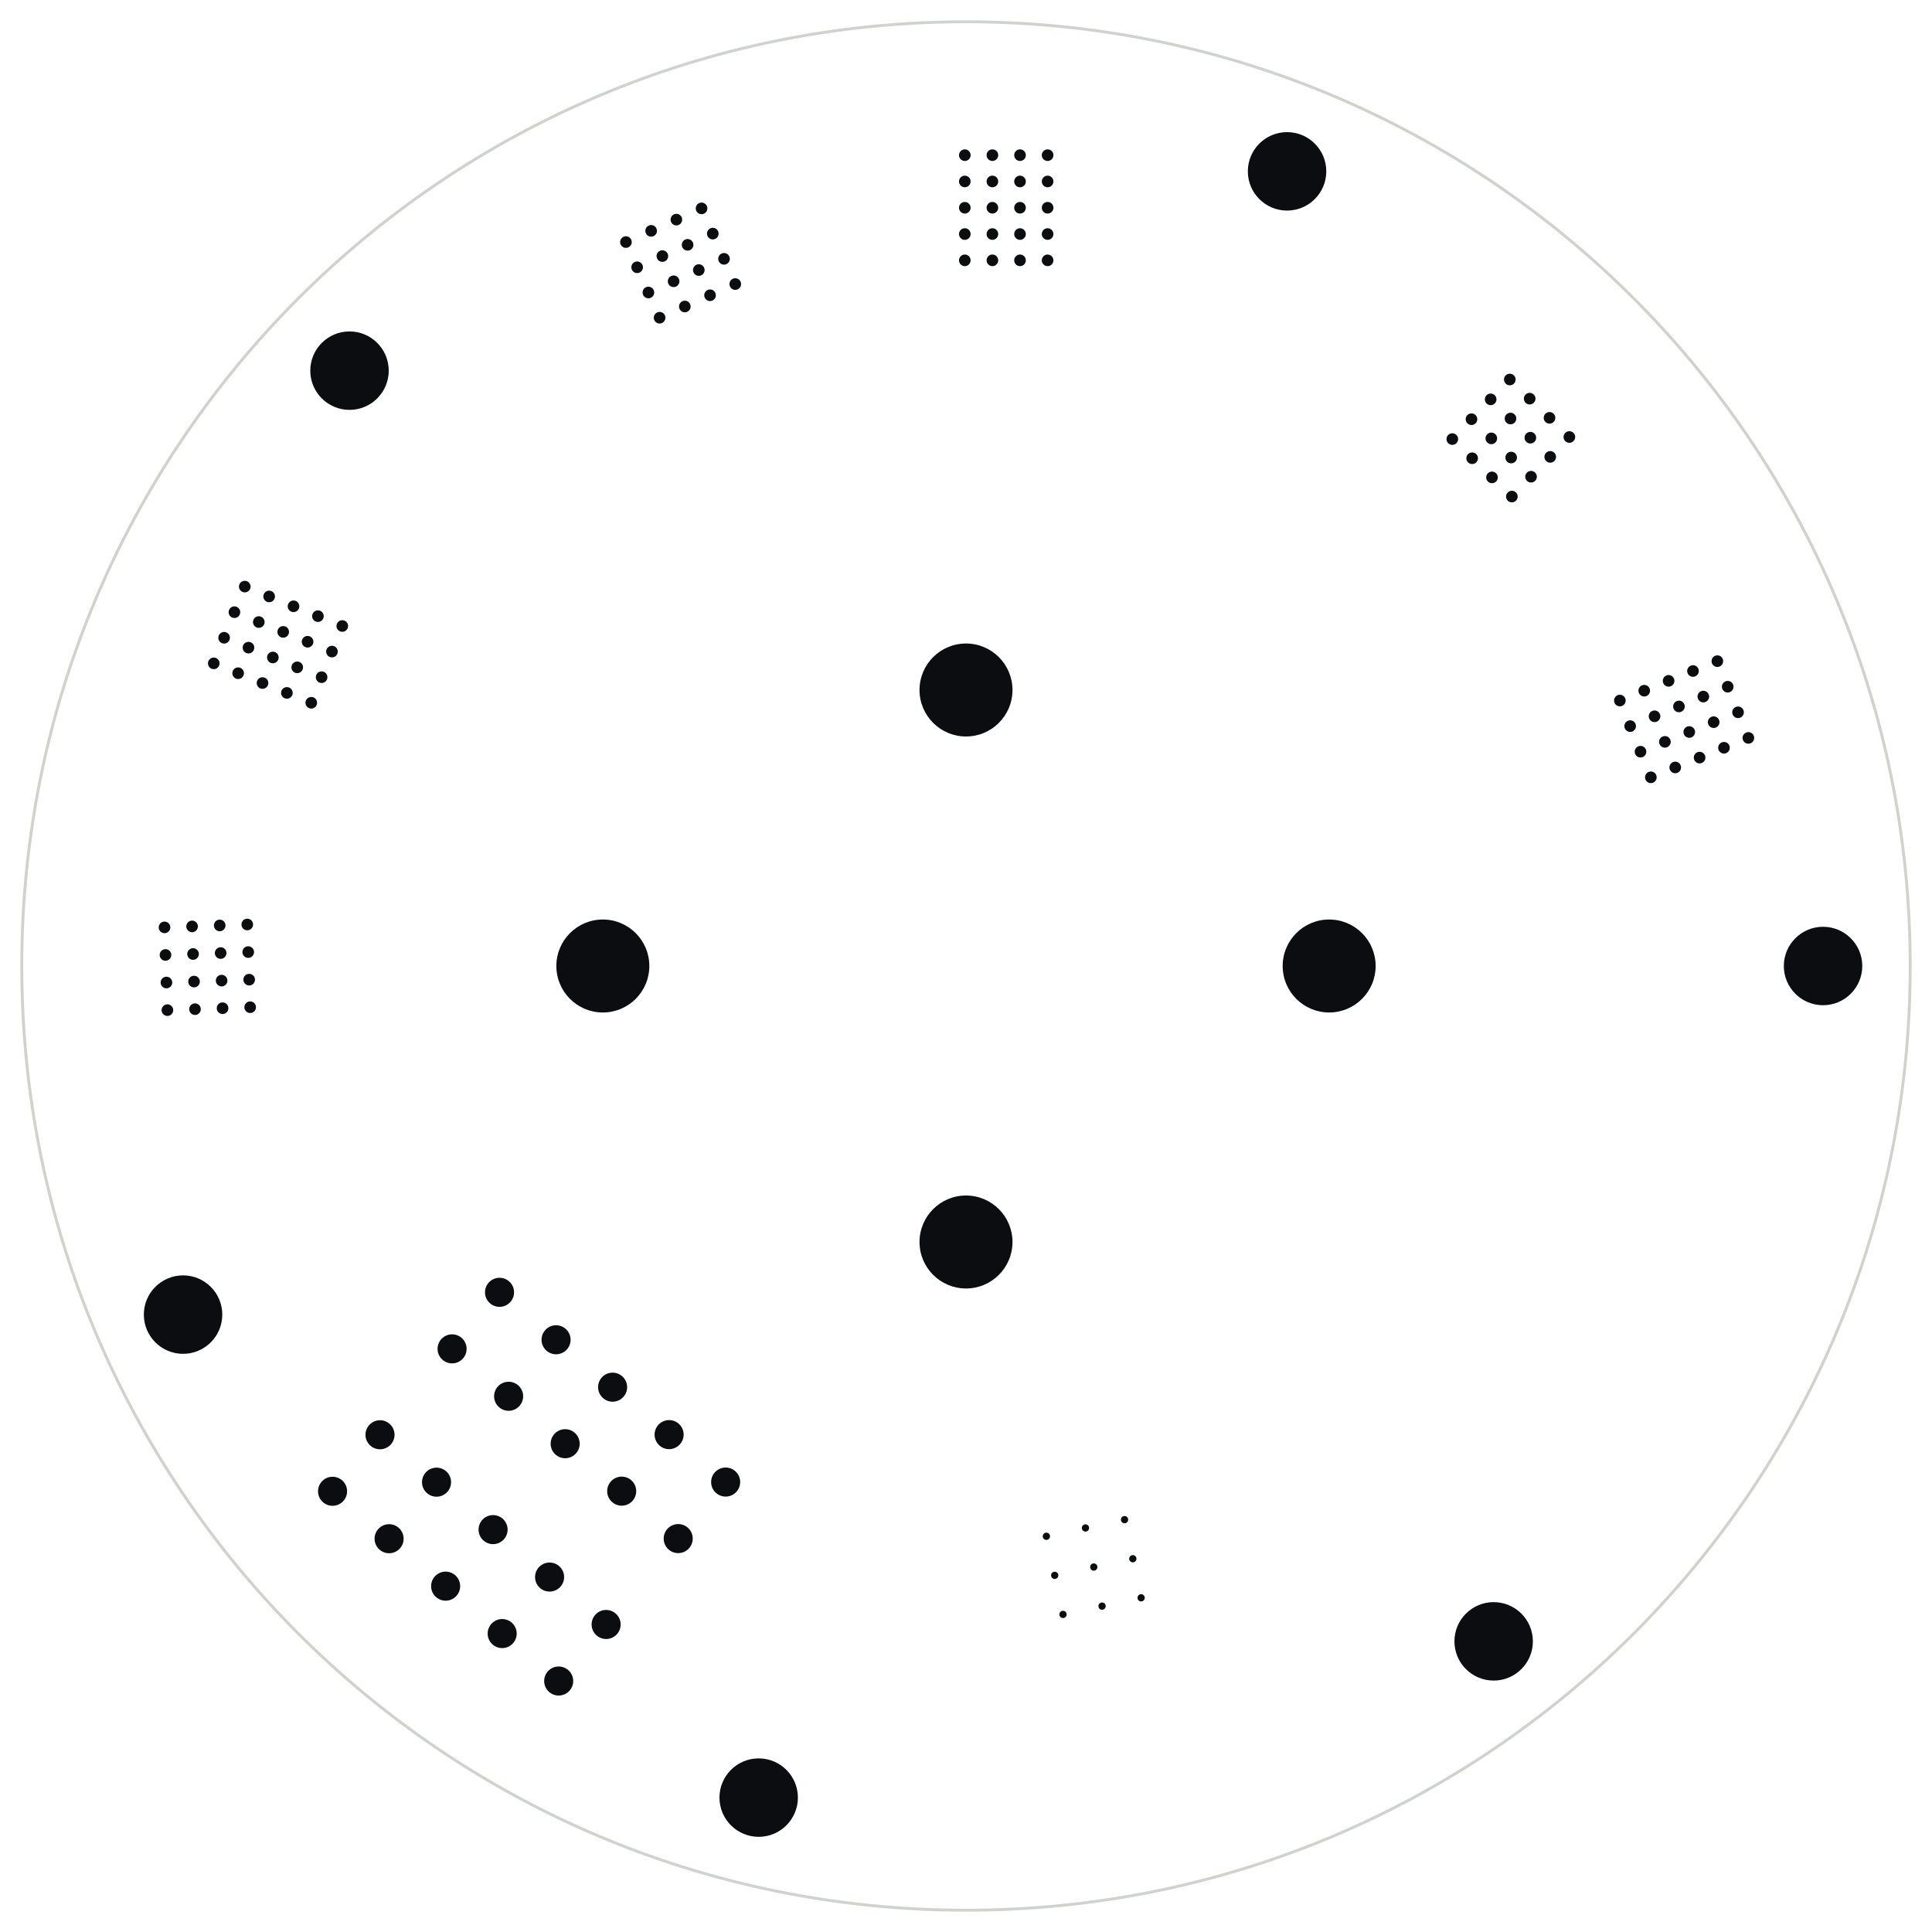
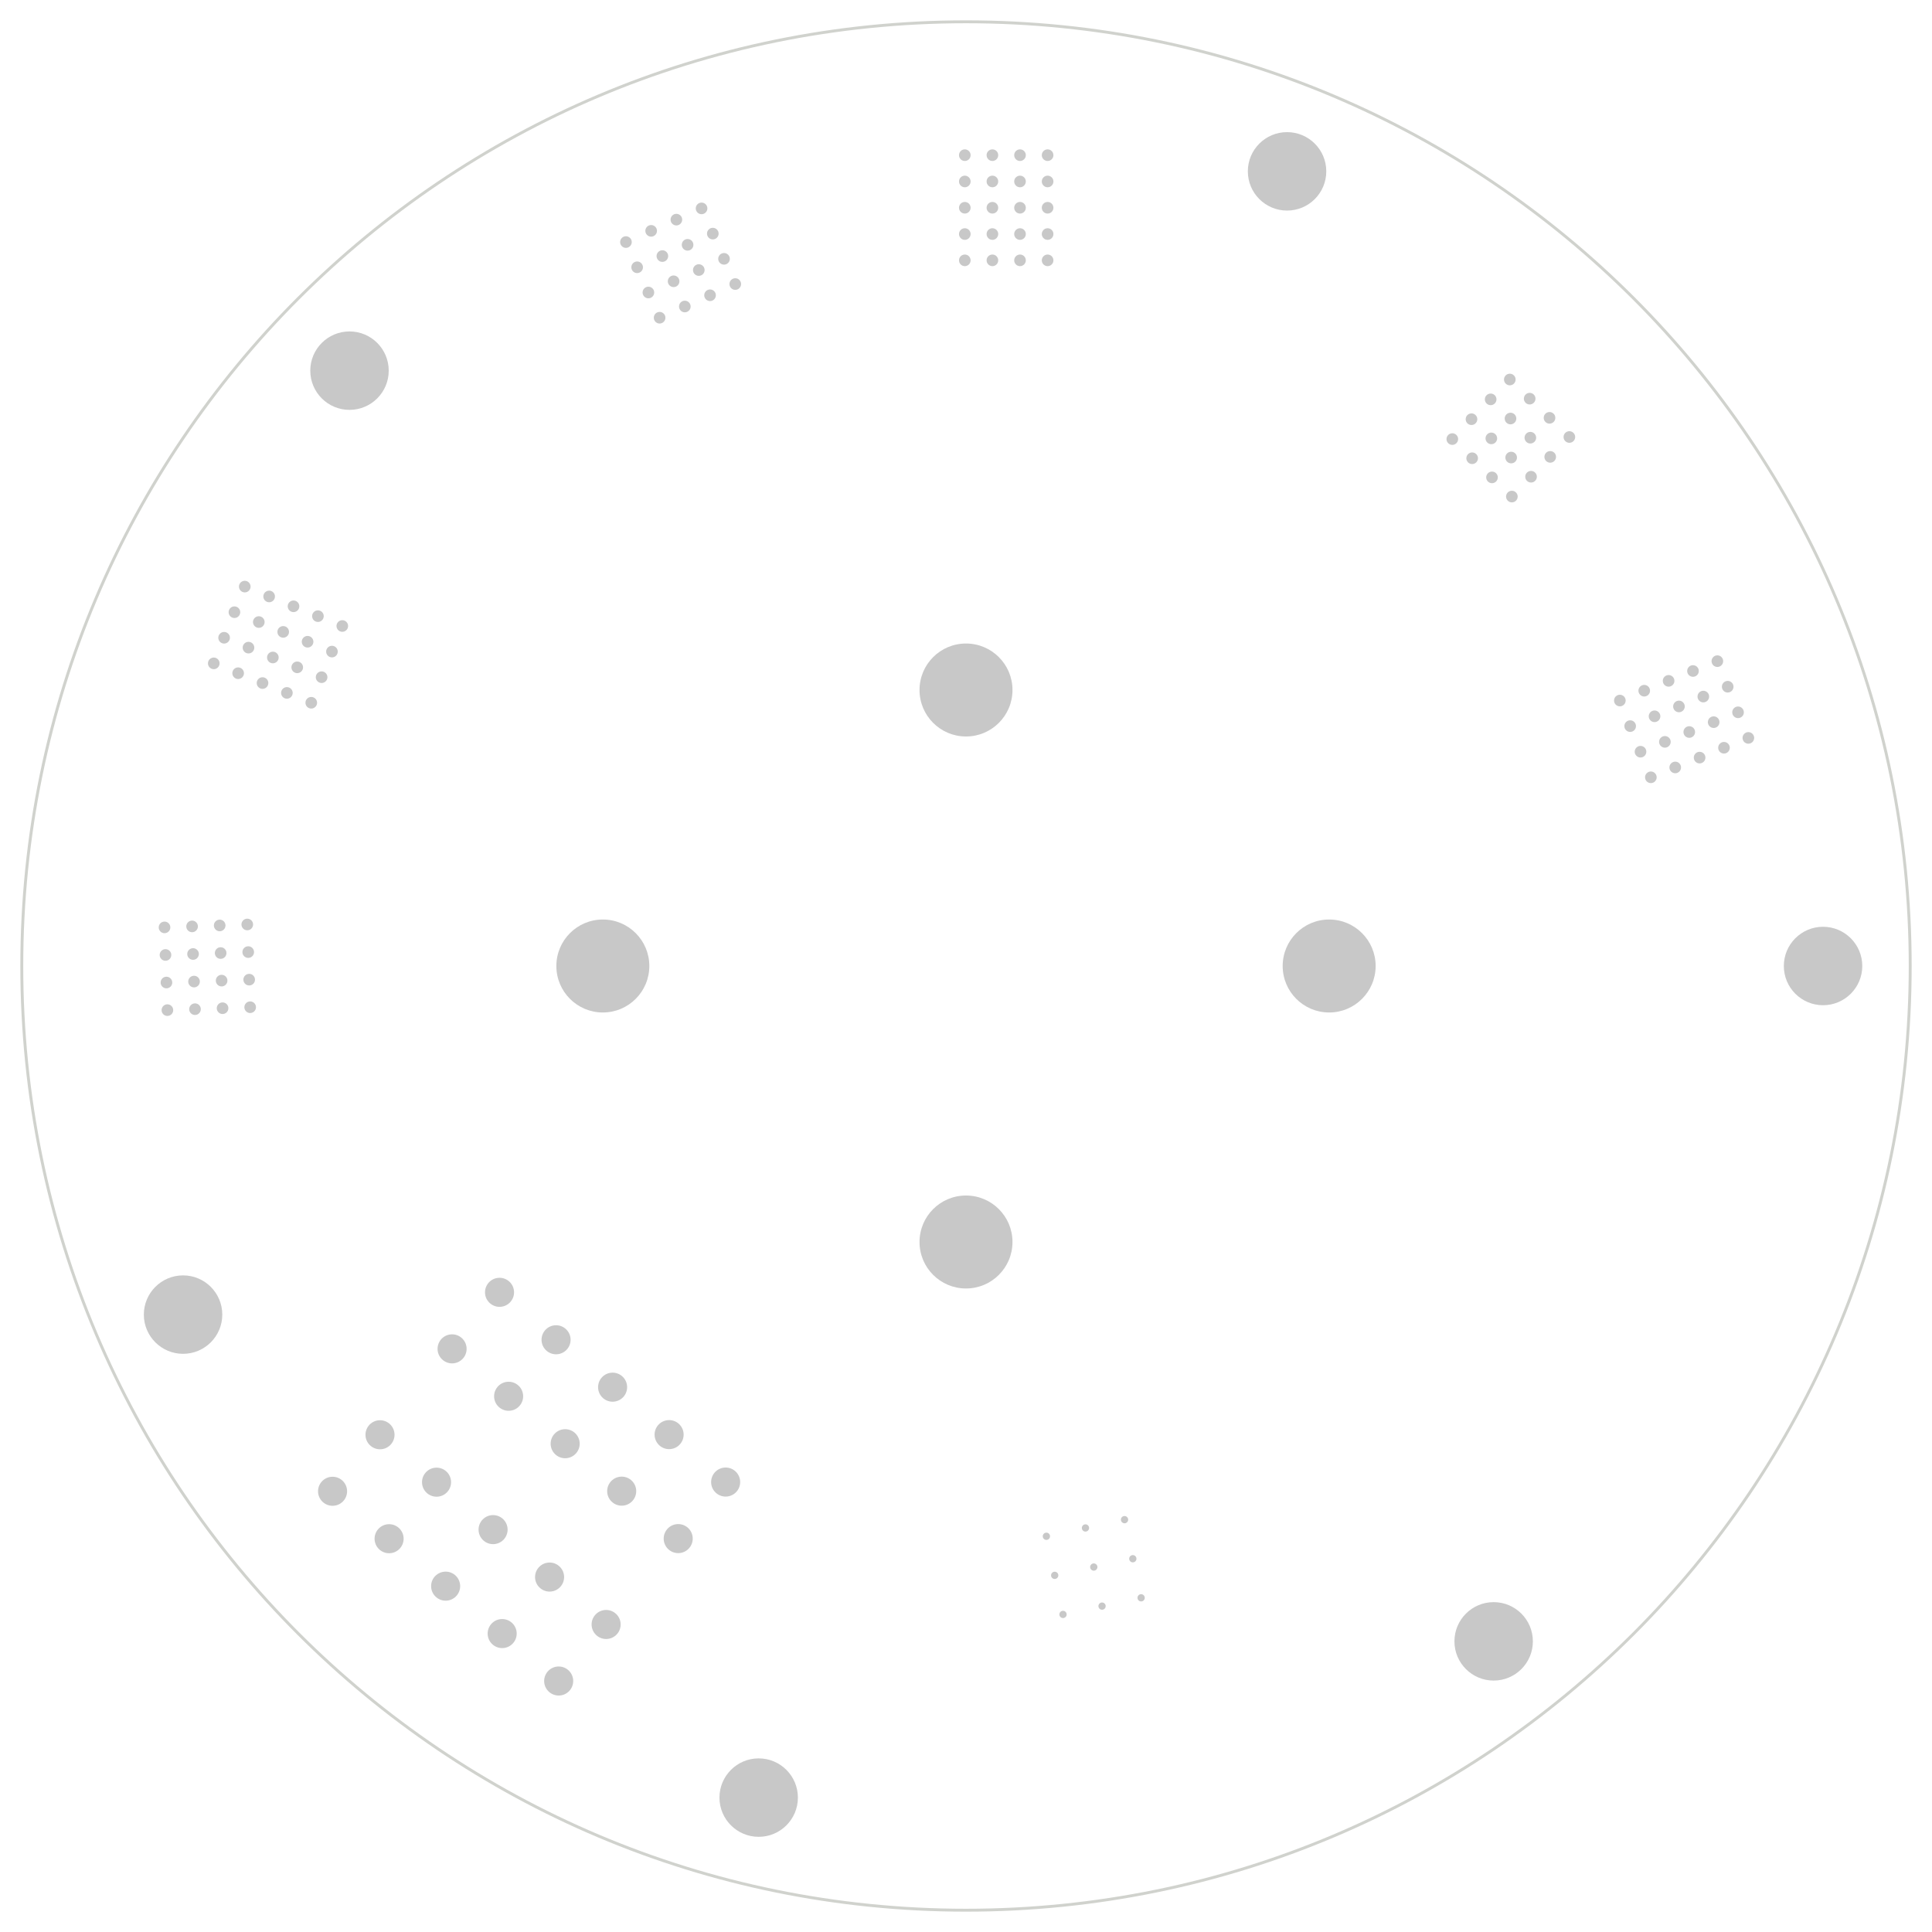
<svg xmlns="http://www.w3.org/2000/svg" version="1.1" width="66.5mm" height="66.5mm" viewBox="15.769 5.286 66.5 66.5">
-   <g style="fill:#0b0d11; fill-opacity:1;stroke:#0b0d11; stroke-opacity:1; stroke-linecap:round; stroke-linejoin:round;" transform="translate(0 0) scale(1 1)">
+   <g style="fill:#c8c8c8; fill-opacity:1;stroke:#c8c8c8; stroke-opacity:1; stroke-linecap:round; stroke-linejoin:round;" transform="translate(0 0) scale(1 1)">
</g>
  <g style="fill:none; stroke:#D0D2CD; stroke-width:0.1; stroke-opacity:1; stroke-linecap:round; stroke-linejoin:round;">
    <circle cx="49.019" cy="38.536" r="32.5" />
  </g>
-   <g style="fill:#0b0d11; fill-opacity:1; stroke:none;">
+   <g style="fill:#c8c8c8; fill-opacity:1; stroke:none;">
    <circle cx="60.07" cy="11.184" r="1.35" />
  </g>
-   <g style="fill:#0b0d11; fill-opacity:1; stroke:none;">
+   <g style="fill:#c8c8c8; fill-opacity:1; stroke:none;">
    <circle cx="36.632" cy="61.201" r="0.5" />
  </g>
-   <g style="fill:#0b0d11; fill-opacity:1; stroke:none;">
+   <g style="fill:#c8c8c8; fill-opacity:1; stroke:none;">
    <circle cx="34.999" cy="63.147" r="0.5" />
  </g>
-   <g style="fill:#0b0d11; fill-opacity:1; stroke:none;">
+   <g style="fill:#c8c8c8; fill-opacity:1; stroke:none;">
    <circle cx="34.686" cy="59.569" r="0.5" />
  </g>
-   <g style="fill:#0b0d11; fill-opacity:1; stroke:none;">
+   <g style="fill:#c8c8c8; fill-opacity:1; stroke:none;">
    <circle cx="33.054" cy="61.514" r="0.5" />
  </g>
-   <g style="fill:#0b0d11; fill-opacity:1; stroke:none;">
+   <g style="fill:#c8c8c8; fill-opacity:1; stroke:none;">
    <circle cx="32.741" cy="57.936" r="0.5" />
  </g>
-   <g style="fill:#0b0d11; fill-opacity:1; stroke:none;">
+   <g style="fill:#c8c8c8; fill-opacity:1; stroke:none;">
    <circle cx="31.108" cy="59.882" r="0.5" />
  </g>
-   <g style="fill:#0b0d11; fill-opacity:1; stroke:none;">
+   <g style="fill:#c8c8c8; fill-opacity:1; stroke:none;">
    <circle cx="30.795" cy="56.303" r="0.5" />
  </g>
-   <g style="fill:#0b0d11; fill-opacity:1; stroke:none;">
+   <g style="fill:#c8c8c8; fill-opacity:1; stroke:none;">
    <circle cx="29.162" cy="58.249" r="0.5" />
  </g>
-   <g style="fill:#0b0d11; fill-opacity:1; stroke:none;">
+   <g style="fill:#c8c8c8; fill-opacity:1; stroke:none;">
    <circle cx="28.849" cy="54.671" r="0.5" />
  </g>
-   <g style="fill:#0b0d11; fill-opacity:1; stroke:none;">
+   <g style="fill:#c8c8c8; fill-opacity:1; stroke:none;">
    <circle cx="27.216" cy="56.616" r="0.5" />
  </g>
-   <g style="fill:#0b0d11; fill-opacity:1; stroke:none;">
+   <g style="fill:#c8c8c8; fill-opacity:1; stroke:none;">
    <circle cx="65.758" cy="20.399" r="0.2" />
  </g>
-   <g style="fill:#0b0d11; fill-opacity:1; stroke:none;">
+   <g style="fill:#c8c8c8; fill-opacity:1; stroke:none;">
    <circle cx="67.737" cy="18.349" r="0.2" />
  </g>
-   <g style="fill:#0b0d11; fill-opacity:1; stroke:none;">
+   <g style="fill:#c8c8c8; fill-opacity:1; stroke:none;">
    <circle cx="67.078" cy="19.032" r="0.2" />
  </g>
-   <g style="fill:#0b0d11; fill-opacity:1; stroke:none;">
+   <g style="fill:#c8c8c8; fill-opacity:1; stroke:none;">
    <circle cx="66.418" cy="19.715" r="0.2" />
  </g>
-   <g style="fill:#0b0d11; fill-opacity:1; stroke:none;">
+   <g style="fill:#c8c8c8; fill-opacity:1; stroke:none;">
    <circle cx="68.421" cy="19.008" r="0.2" />
  </g>
-   <g style="fill:#0b0d11; fill-opacity:1; stroke:none;">
+   <g style="fill:#c8c8c8; fill-opacity:1; stroke:none;">
    <circle cx="67.101" cy="20.375" r="0.2" />
  </g>
-   <g style="fill:#0b0d11; fill-opacity:1; stroke:none;">
+   <g style="fill:#c8c8c8; fill-opacity:1; stroke:none;">
    <circle cx="66.441" cy="21.059" r="0.2" />
  </g>
-   <g style="fill:#0b0d11; fill-opacity:1; stroke:none;">
+   <g style="fill:#c8c8c8; fill-opacity:1; stroke:none;">
    <circle cx="67.761" cy="19.692" r="0.2" />
  </g>
-   <g style="fill:#0b0d11; fill-opacity:1; stroke:none;">
+   <g style="fill:#c8c8c8; fill-opacity:1; stroke:none;">
    <circle cx="68.444" cy="20.352" r="0.2" />
  </g>
-   <g style="fill:#0b0d11; fill-opacity:1; stroke:none;">
+   <g style="fill:#c8c8c8; fill-opacity:1; stroke:none;">
    <circle cx="69.104" cy="19.668" r="0.2" />
  </g>
-   <g style="fill:#0b0d11; fill-opacity:1; stroke:none;">
+   <g style="fill:#c8c8c8; fill-opacity:1; stroke:none;">
    <circle cx="67.124" cy="21.718" r="0.2" />
  </g>
-   <g style="fill:#0b0d11; fill-opacity:1; stroke:none;">
+   <g style="fill:#c8c8c8; fill-opacity:1; stroke:none;">
    <circle cx="67.784" cy="21.035" r="0.2" />
  </g>
-   <g style="fill:#0b0d11; fill-opacity:1; stroke:none;">
+   <g style="fill:#c8c8c8; fill-opacity:1; stroke:none;">
    <circle cx="69.787" cy="20.328" r="0.2" />
  </g>
-   <g style="fill:#0b0d11; fill-opacity:1; stroke:none;">
+   <g style="fill:#c8c8c8; fill-opacity:1; stroke:none;">
    <circle cx="69.128" cy="21.012" r="0.2" />
  </g>
-   <g style="fill:#0b0d11; fill-opacity:1; stroke:none;">
+   <g style="fill:#c8c8c8; fill-opacity:1; stroke:none;">
    <circle cx="68.468" cy="21.695" r="0.2" />
  </g>
-   <g style="fill:#0b0d11; fill-opacity:1; stroke:none;">
+   <g style="fill:#c8c8c8; fill-opacity:1; stroke:none;">
    <circle cx="67.808" cy="22.378" r="0.2" />
  </g>
-   <g style="fill:#0b0d11; fill-opacity:1; stroke:none;">
+   <g style="fill:#c8c8c8; fill-opacity:1; stroke:none;">
    <circle cx="41.883" cy="67.16" r="1.35" />
  </g>
-   <g style="fill:#0b0d11; fill-opacity:1; stroke:none;">
+   <g style="fill:#c8c8c8; fill-opacity:1; stroke:none;">
    <circle cx="27.799" cy="18.044" r="1.35" />
  </g>
-   <g style="fill:#0b0d11; fill-opacity:1; stroke:none;">
+   <g style="fill:#c8c8c8; fill-opacity:1; stroke:none;">
    <circle cx="67.181" cy="61.782" r="1.35" />
  </g>
-   <g style="fill:#0b0d11; fill-opacity:1; stroke:none;">
+   <g style="fill:#c8c8c8; fill-opacity:1; stroke:none;">
    <circle cx="49.019" cy="48.036" r="1.6" />
  </g>
-   <g style="fill:#0b0d11; fill-opacity:1; stroke:none;">
+   <g style="fill:#c8c8c8; fill-opacity:1; stroke:none;">
    <circle cx="74.042" cy="28.382" r="0.2" />
  </g>
-   <g style="fill:#0b0d11; fill-opacity:1; stroke:none;">
+   <g style="fill:#c8c8c8; fill-opacity:1; stroke:none;">
    <circle cx="74.881" cy="28.043" r="0.2" />
  </g>
-   <g style="fill:#0b0d11; fill-opacity:1; stroke:none;">
+   <g style="fill:#c8c8c8; fill-opacity:1; stroke:none;">
    <circle cx="72.364" cy="29.06" r="0.2" />
  </g>
-   <g style="fill:#0b0d11; fill-opacity:1; stroke:none;">
+   <g style="fill:#c8c8c8; fill-opacity:1; stroke:none;">
    <circle cx="71.525" cy="29.399" r="0.2" />
  </g>
-   <g style="fill:#0b0d11; fill-opacity:1; stroke:none;">
+   <g style="fill:#c8c8c8; fill-opacity:1; stroke:none;">
    <circle cx="73.203" cy="28.721" r="0.2" />
  </g>
-   <g style="fill:#0b0d11; fill-opacity:1; stroke:none;">
+   <g style="fill:#c8c8c8; fill-opacity:1; stroke:none;">
    <circle cx="75.237" cy="28.923" r="0.2" />
  </g>
-   <g style="fill:#0b0d11; fill-opacity:1; stroke:none;">
+   <g style="fill:#c8c8c8; fill-opacity:1; stroke:none;">
    <circle cx="74.398" cy="29.262" r="0.2" />
  </g>
-   <g style="fill:#0b0d11; fill-opacity:1; stroke:none;">
+   <g style="fill:#c8c8c8; fill-opacity:1; stroke:none;">
    <circle cx="73.559" cy="29.602" r="0.2" />
  </g>
-   <g style="fill:#0b0d11; fill-opacity:1; stroke:none;">
+   <g style="fill:#c8c8c8; fill-opacity:1; stroke:none;">
    <circle cx="71.88" cy="30.279" r="0.2" />
  </g>
-   <g style="fill:#0b0d11; fill-opacity:1; stroke:none;">
+   <g style="fill:#c8c8c8; fill-opacity:1; stroke:none;">
    <circle cx="72.719" cy="29.941" r="0.2" />
  </g>
-   <g style="fill:#0b0d11; fill-opacity:1; stroke:none;">
+   <g style="fill:#c8c8c8; fill-opacity:1; stroke:none;">
    <circle cx="75.593" cy="29.804" r="0.2" />
  </g>
-   <g style="fill:#0b0d11; fill-opacity:1; stroke:none;">
+   <g style="fill:#c8c8c8; fill-opacity:1; stroke:none;">
    <circle cx="74.754" cy="30.143" r="0.2" />
  </g>
-   <g style="fill:#0b0d11; fill-opacity:1; stroke:none;">
+   <g style="fill:#c8c8c8; fill-opacity:1; stroke:none;">
    <circle cx="73.914" cy="30.482" r="0.2" />
  </g>
-   <g style="fill:#0b0d11; fill-opacity:1; stroke:none;">
+   <g style="fill:#c8c8c8; fill-opacity:1; stroke:none;">
    <circle cx="73.075" cy="30.821" r="0.2" />
  </g>
-   <g style="fill:#0b0d11; fill-opacity:1; stroke:none;">
+   <g style="fill:#c8c8c8; fill-opacity:1; stroke:none;">
    <circle cx="72.236" cy="31.16" r="0.2" />
  </g>
-   <g style="fill:#0b0d11; fill-opacity:1; stroke:none;">
+   <g style="fill:#c8c8c8; fill-opacity:1; stroke:none;">
    <circle cx="75.109" cy="31.024" r="0.2" />
  </g>
-   <g style="fill:#0b0d11; fill-opacity:1; stroke:none;">
+   <g style="fill:#c8c8c8; fill-opacity:1; stroke:none;">
    <circle cx="75.948" cy="30.685" r="0.2" />
  </g>
-   <g style="fill:#0b0d11; fill-opacity:1; stroke:none;">
+   <g style="fill:#c8c8c8; fill-opacity:1; stroke:none;">
    <circle cx="74.27" cy="31.363" r="0.2" />
  </g>
-   <g style="fill:#0b0d11; fill-opacity:1; stroke:none;">
+   <g style="fill:#c8c8c8; fill-opacity:1; stroke:none;">
    <circle cx="73.431" cy="31.702" r="0.2" />
  </g>
-   <g style="fill:#0b0d11; fill-opacity:1; stroke:none;">
+   <g style="fill:#c8c8c8; fill-opacity:1; stroke:none;">
    <circle cx="72.592" cy="32.041" r="0.2" />
  </g>
-   <g style="fill:#0b0d11; fill-opacity:1; stroke:none;">
+   <g style="fill:#c8c8c8; fill-opacity:1; stroke:none;">
    <circle cx="40.746" cy="56.299" r="0.5" />
  </g>
-   <g style="fill:#0b0d11; fill-opacity:1; stroke:none;">
+   <g style="fill:#c8c8c8; fill-opacity:1; stroke:none;">
    <circle cx="39.113" cy="58.245" r="0.5" />
  </g>
-   <g style="fill:#0b0d11; fill-opacity:1; stroke:none;">
+   <g style="fill:#c8c8c8; fill-opacity:1; stroke:none;">
    <circle cx="38.8" cy="54.666" r="0.5" />
  </g>
-   <g style="fill:#0b0d11; fill-opacity:1; stroke:none;">
+   <g style="fill:#c8c8c8; fill-opacity:1; stroke:none;">
    <circle cx="37.168" cy="56.612" r="0.5" />
  </g>
-   <g style="fill:#0b0d11; fill-opacity:1; stroke:none;">
+   <g style="fill:#c8c8c8; fill-opacity:1; stroke:none;">
    <circle cx="36.855" cy="53.033" r="0.5" />
  </g>
-   <g style="fill:#0b0d11; fill-opacity:1; stroke:none;">
+   <g style="fill:#c8c8c8; fill-opacity:1; stroke:none;">
    <circle cx="35.222" cy="54.979" r="0.5" />
  </g>
-   <g style="fill:#0b0d11; fill-opacity:1; stroke:none;">
+   <g style="fill:#c8c8c8; fill-opacity:1; stroke:none;">
    <circle cx="34.909" cy="51.401" r="0.5" />
  </g>
-   <g style="fill:#0b0d11; fill-opacity:1; stroke:none;">
+   <g style="fill:#c8c8c8; fill-opacity:1; stroke:none;">
    <circle cx="33.276" cy="53.346" r="0.5" />
  </g>
-   <g style="fill:#0b0d11; fill-opacity:1; stroke:none;">
+   <g style="fill:#c8c8c8; fill-opacity:1; stroke:none;">
    <circle cx="32.963" cy="49.768" r="0.5" />
  </g>
-   <g style="fill:#0b0d11; fill-opacity:1; stroke:none;">
+   <g style="fill:#c8c8c8; fill-opacity:1; stroke:none;">
    <circle cx="31.33" cy="51.714" r="0.5" />
  </g>
-   <g style="fill:#0b0d11; fill-opacity:1; stroke:none;">
+   <g style="fill:#c8c8c8; fill-opacity:1; stroke:none;">
    <circle cx="49.019" cy="29.036" r="1.6" />
  </g>
-   <g style="fill:#0b0d11; fill-opacity:1; stroke:none;">
+   <g style="fill:#c8c8c8; fill-opacity:1; stroke:none;">
    <circle cx="61.519" cy="38.536" r="1.6" />
  </g>
-   <g style="fill:#0b0d11; fill-opacity:1; stroke:none;">
+   <g style="fill:#c8c8c8; fill-opacity:1; stroke:none;">
    <circle cx="23.966" cy="28.458" r="0.2" />
  </g>
-   <g style="fill:#0b0d11; fill-opacity:1; stroke:none;">
+   <g style="fill:#c8c8c8; fill-opacity:1; stroke:none;">
    <circle cx="23.127" cy="28.119" r="0.2" />
  </g>
-   <g style="fill:#0b0d11; fill-opacity:1; stroke:none;">
+   <g style="fill:#c8c8c8; fill-opacity:1; stroke:none;">
    <circle cx="24.805" cy="28.797" r="0.2" />
  </g>
-   <g style="fill:#0b0d11; fill-opacity:1; stroke:none;">
+   <g style="fill:#c8c8c8; fill-opacity:1; stroke:none;">
    <circle cx="25.644" cy="29.136" r="0.2" />
  </g>
-   <g style="fill:#0b0d11; fill-opacity:1; stroke:none;">
+   <g style="fill:#c8c8c8; fill-opacity:1; stroke:none;">
    <circle cx="26.483" cy="29.475" r="0.2" />
  </g>
-   <g style="fill:#0b0d11; fill-opacity:1; stroke:none;">
+   <g style="fill:#c8c8c8; fill-opacity:1; stroke:none;">
    <circle cx="26.839" cy="28.595" r="0.2" />
  </g>
-   <g style="fill:#0b0d11; fill-opacity:1; stroke:none;">
+   <g style="fill:#c8c8c8; fill-opacity:1; stroke:none;">
    <circle cx="23.483" cy="27.238" r="0.2" />
  </g>
-   <g style="fill:#0b0d11; fill-opacity:1; stroke:none;">
+   <g style="fill:#c8c8c8; fill-opacity:1; stroke:none;">
    <circle cx="24.322" cy="27.578" r="0.2" />
  </g>
-   <g style="fill:#0b0d11; fill-opacity:1; stroke:none;">
+   <g style="fill:#c8c8c8; fill-opacity:1; stroke:none;">
    <circle cx="25.161" cy="27.917" r="0.2" />
  </g>
-   <g style="fill:#0b0d11; fill-opacity:1; stroke:none;">
+   <g style="fill:#c8c8c8; fill-opacity:1; stroke:none;">
    <circle cx="26" cy="28.256" r="0.2" />
  </g>
-   <g style="fill:#0b0d11; fill-opacity:1; stroke:none;">
+   <g style="fill:#c8c8c8; fill-opacity:1; stroke:none;">
    <circle cx="23.838" cy="26.358" r="0.2" />
  </g>
-   <g style="fill:#0b0d11; fill-opacity:1; stroke:none;">
+   <g style="fill:#c8c8c8; fill-opacity:1; stroke:none;">
    <circle cx="24.677" cy="26.697" r="0.2" />
  </g>
-   <g style="fill:#0b0d11; fill-opacity:1; stroke:none;">
+   <g style="fill:#c8c8c8; fill-opacity:1; stroke:none;">
    <circle cx="25.517" cy="27.036" r="0.2" />
  </g>
-   <g style="fill:#0b0d11; fill-opacity:1; stroke:none;">
+   <g style="fill:#c8c8c8; fill-opacity:1; stroke:none;">
    <circle cx="26.356" cy="27.375" r="0.2" />
  </g>
-   <g style="fill:#0b0d11; fill-opacity:1; stroke:none;">
+   <g style="fill:#c8c8c8; fill-opacity:1; stroke:none;">
    <circle cx="27.195" cy="27.714" r="0.2" />
  </g>
-   <g style="fill:#0b0d11; fill-opacity:1; stroke:none;">
+   <g style="fill:#c8c8c8; fill-opacity:1; stroke:none;">
    <circle cx="25.033" cy="25.816" r="0.2" />
  </g>
-   <g style="fill:#0b0d11; fill-opacity:1; stroke:none;">
+   <g style="fill:#c8c8c8; fill-opacity:1; stroke:none;">
    <circle cx="25.872" cy="26.155" r="0.2" />
  </g>
-   <g style="fill:#0b0d11; fill-opacity:1; stroke:none;">
+   <g style="fill:#c8c8c8; fill-opacity:1; stroke:none;">
    <circle cx="26.712" cy="26.494" r="0.2" />
  </g>
-   <g style="fill:#0b0d11; fill-opacity:1; stroke:none;">
+   <g style="fill:#c8c8c8; fill-opacity:1; stroke:none;">
    <circle cx="27.551" cy="26.833" r="0.2" />
  </g>
-   <g style="fill:#0b0d11; fill-opacity:1; stroke:none;">
+   <g style="fill:#c8c8c8; fill-opacity:1; stroke:none;">
    <circle cx="24.194" cy="25.477" r="0.2" />
  </g>
-   <g style="fill:#0b0d11; fill-opacity:1; stroke:none;">
+   <g style="fill:#c8c8c8; fill-opacity:1; stroke:none;">
    <circle cx="78.519" cy="38.536" r="1.35" />
  </g>
-   <g style="fill:#0b0d11; fill-opacity:1; stroke:none;">
+   <g style="fill:#c8c8c8; fill-opacity:1; stroke:none;">
    <circle cx="22.07" cy="50.535" r="1.35" />
  </g>
-   <g style="fill:#0b0d11; fill-opacity:1; stroke:none;">
+   <g style="fill:#c8c8c8; fill-opacity:1; stroke:none;">
    <circle cx="36.519" cy="38.536" r="1.6" />
  </g>
-   <g style="fill:#0b0d11; fill-opacity:1; stroke:none;">
+   <g style="fill:#c8c8c8; fill-opacity:1; stroke:none;">
    <circle cx="54.476" cy="57.593" r="0.125" />
  </g>
-   <g style="fill:#0b0d11; fill-opacity:1; stroke:none;">
+   <g style="fill:#c8c8c8; fill-opacity:1; stroke:none;">
    <circle cx="53.131" cy="57.879" r="0.125" />
  </g>
-   <g style="fill:#0b0d11; fill-opacity:1; stroke:none;">
+   <g style="fill:#c8c8c8; fill-opacity:1; stroke:none;">
    <circle cx="51.786" cy="58.165" r="0.125" />
  </g>
-   <g style="fill:#0b0d11; fill-opacity:1; stroke:none;">
+   <g style="fill:#c8c8c8; fill-opacity:1; stroke:none;">
    <circle cx="54.761" cy="58.938" r="0.125" />
  </g>
-   <g style="fill:#0b0d11; fill-opacity:1; stroke:none;">
+   <g style="fill:#c8c8c8; fill-opacity:1; stroke:none;">
    <circle cx="53.417" cy="59.224" r="0.125" />
  </g>
-   <g style="fill:#0b0d11; fill-opacity:1; stroke:none;">
+   <g style="fill:#c8c8c8; fill-opacity:1; stroke:none;">
    <circle cx="52.072" cy="59.51" r="0.125" />
  </g>
-   <g style="fill:#0b0d11; fill-opacity:1; stroke:none;">
+   <g style="fill:#c8c8c8; fill-opacity:1; stroke:none;">
    <circle cx="55.047" cy="60.283" r="0.125" />
  </g>
-   <g style="fill:#0b0d11; fill-opacity:1; stroke:none;">
+   <g style="fill:#c8c8c8; fill-opacity:1; stroke:none;">
    <circle cx="53.702" cy="60.569" r="0.125" />
  </g>
-   <g style="fill:#0b0d11; fill-opacity:1; stroke:none;">
+   <g style="fill:#c8c8c8; fill-opacity:1; stroke:none;">
    <circle cx="52.358" cy="60.855" r="0.125" />
  </g>
-   <g style="fill:#0b0d11; fill-opacity:1; stroke:none;">
+   <g style="fill:#c8c8c8; fill-opacity:1; stroke:none;">
    <circle cx="48.978" cy="10.627" r="0.2" />
  </g>
-   <g style="fill:#0b0d11; fill-opacity:1; stroke:none;">
+   <g style="fill:#c8c8c8; fill-opacity:1; stroke:none;">
    <circle cx="48.978" cy="11.532" r="0.2" />
  </g>
-   <g style="fill:#0b0d11; fill-opacity:1; stroke:none;">
+   <g style="fill:#c8c8c8; fill-opacity:1; stroke:none;">
    <circle cx="48.978" cy="12.437" r="0.2" />
  </g>
-   <g style="fill:#0b0d11; fill-opacity:1; stroke:none;">
+   <g style="fill:#c8c8c8; fill-opacity:1; stroke:none;">
    <circle cx="48.978" cy="13.342" r="0.2" />
  </g>
-   <g style="fill:#0b0d11; fill-opacity:1; stroke:none;">
+   <g style="fill:#c8c8c8; fill-opacity:1; stroke:none;">
    <circle cx="48.978" cy="14.247" r="0.2" />
  </g>
-   <g style="fill:#0b0d11; fill-opacity:1; stroke:none;">
+   <g style="fill:#c8c8c8; fill-opacity:1; stroke:none;">
    <circle cx="49.928" cy="10.627" r="0.2" />
  </g>
-   <g style="fill:#0b0d11; fill-opacity:1; stroke:none;">
+   <g style="fill:#c8c8c8; fill-opacity:1; stroke:none;">
    <circle cx="49.928" cy="11.532" r="0.2" />
  </g>
-   <g style="fill:#0b0d11; fill-opacity:1; stroke:none;">
+   <g style="fill:#c8c8c8; fill-opacity:1; stroke:none;">
    <circle cx="49.928" cy="12.437" r="0.2" />
  </g>
-   <g style="fill:#0b0d11; fill-opacity:1; stroke:none;">
+   <g style="fill:#c8c8c8; fill-opacity:1; stroke:none;">
    <circle cx="49.928" cy="13.342" r="0.2" />
  </g>
-   <g style="fill:#0b0d11; fill-opacity:1; stroke:none;">
+   <g style="fill:#c8c8c8; fill-opacity:1; stroke:none;">
    <circle cx="49.928" cy="14.247" r="0.2" />
  </g>
-   <g style="fill:#0b0d11; fill-opacity:1; stroke:none;">
+   <g style="fill:#c8c8c8; fill-opacity:1; stroke:none;">
    <circle cx="50.878" cy="10.627" r="0.2" />
  </g>
-   <g style="fill:#0b0d11; fill-opacity:1; stroke:none;">
+   <g style="fill:#c8c8c8; fill-opacity:1; stroke:none;">
    <circle cx="50.878" cy="11.532" r="0.2" />
  </g>
-   <g style="fill:#0b0d11; fill-opacity:1; stroke:none;">
+   <g style="fill:#c8c8c8; fill-opacity:1; stroke:none;">
    <circle cx="50.878" cy="12.437" r="0.2" />
  </g>
-   <g style="fill:#0b0d11; fill-opacity:1; stroke:none;">
+   <g style="fill:#c8c8c8; fill-opacity:1; stroke:none;">
    <circle cx="50.878" cy="13.342" r="0.2" />
  </g>
-   <g style="fill:#0b0d11; fill-opacity:1; stroke:none;">
+   <g style="fill:#c8c8c8; fill-opacity:1; stroke:none;">
    <circle cx="50.878" cy="14.247" r="0.2" />
  </g>
-   <g style="fill:#0b0d11; fill-opacity:1; stroke:none;">
+   <g style="fill:#c8c8c8; fill-opacity:1; stroke:none;">
    <circle cx="51.828" cy="10.627" r="0.2" />
  </g>
-   <g style="fill:#0b0d11; fill-opacity:1; stroke:none;">
+   <g style="fill:#c8c8c8; fill-opacity:1; stroke:none;">
    <circle cx="51.828" cy="11.532" r="0.2" />
  </g>
-   <g style="fill:#0b0d11; fill-opacity:1; stroke:none;">
+   <g style="fill:#c8c8c8; fill-opacity:1; stroke:none;">
    <circle cx="51.828" cy="12.437" r="0.2" />
  </g>
-   <g style="fill:#0b0d11; fill-opacity:1; stroke:none;">
+   <g style="fill:#c8c8c8; fill-opacity:1; stroke:none;">
    <circle cx="51.828" cy="13.342" r="0.2" />
  </g>
-   <g style="fill:#0b0d11; fill-opacity:1; stroke:none;">
+   <g style="fill:#c8c8c8; fill-opacity:1; stroke:none;">
    <circle cx="51.828" cy="14.247" r="0.2" />
  </g>
-   <g style="fill:#0b0d11; fill-opacity:1; stroke:none;">
+   <g style="fill:#c8c8c8; fill-opacity:1; stroke:none;">
    <circle cx="21.531" cy="40.055" r="0.2" />
  </g>
-   <g style="fill:#0b0d11; fill-opacity:1; stroke:none;">
+   <g style="fill:#c8c8c8; fill-opacity:1; stroke:none;">
    <circle cx="22.481" cy="40.022" r="0.2" />
  </g>
-   <g style="fill:#0b0d11; fill-opacity:1; stroke:none;">
+   <g style="fill:#c8c8c8; fill-opacity:1; stroke:none;">
    <circle cx="23.43" cy="39.989" r="0.2" />
  </g>
-   <g style="fill:#0b0d11; fill-opacity:1; stroke:none;">
+   <g style="fill:#c8c8c8; fill-opacity:1; stroke:none;">
    <circle cx="24.38" cy="39.955" r="0.2" />
  </g>
-   <g style="fill:#0b0d11; fill-opacity:1; stroke:none;">
+   <g style="fill:#c8c8c8; fill-opacity:1; stroke:none;">
    <circle cx="21.498" cy="39.105" r="0.2" />
  </g>
-   <g style="fill:#0b0d11; fill-opacity:1; stroke:none;">
+   <g style="fill:#c8c8c8; fill-opacity:1; stroke:none;">
    <circle cx="23.397" cy="39.039" r="0.2" />
  </g>
-   <g style="fill:#0b0d11; fill-opacity:1; stroke:none;">
+   <g style="fill:#c8c8c8; fill-opacity:1; stroke:none;">
    <circle cx="22.448" cy="39.072" r="0.2" />
  </g>
-   <g style="fill:#0b0d11; fill-opacity:1; stroke:none;">
+   <g style="fill:#c8c8c8; fill-opacity:1; stroke:none;">
    <circle cx="24.346" cy="39.006" r="0.2" />
  </g>
-   <g style="fill:#0b0d11; fill-opacity:1; stroke:none;">
+   <g style="fill:#c8c8c8; fill-opacity:1; stroke:none;">
    <circle cx="24.313" cy="38.057" r="0.2" />
  </g>
-   <g style="fill:#0b0d11; fill-opacity:1; stroke:none;">
+   <g style="fill:#c8c8c8; fill-opacity:1; stroke:none;">
    <circle cx="22.414" cy="38.123" r="0.2" />
  </g>
-   <g style="fill:#0b0d11; fill-opacity:1; stroke:none;">
+   <g style="fill:#c8c8c8; fill-opacity:1; stroke:none;">
    <circle cx="21.465" cy="38.156" r="0.2" />
  </g>
-   <g style="fill:#0b0d11; fill-opacity:1; stroke:none;">
+   <g style="fill:#c8c8c8; fill-opacity:1; stroke:none;">
    <circle cx="23.364" cy="38.09" r="0.2" />
  </g>
-   <g style="fill:#0b0d11; fill-opacity:1; stroke:none;">
+   <g style="fill:#c8c8c8; fill-opacity:1; stroke:none;">
    <circle cx="23.331" cy="37.14" r="0.2" />
  </g>
-   <g style="fill:#0b0d11; fill-opacity:1; stroke:none;">
+   <g style="fill:#c8c8c8; fill-opacity:1; stroke:none;">
    <circle cx="21.432" cy="37.207" r="0.2" />
  </g>
-   <g style="fill:#0b0d11; fill-opacity:1; stroke:none;">
+   <g style="fill:#c8c8c8; fill-opacity:1; stroke:none;">
    <circle cx="22.381" cy="37.173" r="0.2" />
  </g>
-   <g style="fill:#0b0d11; fill-opacity:1; stroke:none;">
+   <g style="fill:#c8c8c8; fill-opacity:1; stroke:none;">
    <circle cx="24.28" cy="37.107" r="0.2" />
  </g>
-   <g style="fill:#0b0d11; fill-opacity:1; stroke:none;">
+   <g style="fill:#c8c8c8; fill-opacity:1; stroke:none;">
    <circle cx="37.7" cy="14.486" r="0.2" />
  </g>
-   <g style="fill:#0b0d11; fill-opacity:1; stroke:none;">
+   <g style="fill:#c8c8c8; fill-opacity:1; stroke:none;">
    <circle cx="38.087" cy="15.354" r="0.2" />
  </g>
-   <g style="fill:#0b0d11; fill-opacity:1; stroke:none;">
+   <g style="fill:#c8c8c8; fill-opacity:1; stroke:none;">
    <circle cx="37.314" cy="13.618" r="0.2" />
  </g>
-   <g style="fill:#0b0d11; fill-opacity:1; stroke:none;">
+   <g style="fill:#c8c8c8; fill-opacity:1; stroke:none;">
    <circle cx="38.473" cy="16.222" r="0.2" />
  </g>
-   <g style="fill:#0b0d11; fill-opacity:1; stroke:none;">
+   <g style="fill:#c8c8c8; fill-opacity:1; stroke:none;">
    <circle cx="38.568" cy="14.1" r="0.2" />
  </g>
-   <g style="fill:#0b0d11; fill-opacity:1; stroke:none;">
+   <g style="fill:#c8c8c8; fill-opacity:1; stroke:none;">
    <circle cx="38.182" cy="13.232" r="0.2" />
  </g>
-   <g style="fill:#0b0d11; fill-opacity:1; stroke:none;">
+   <g style="fill:#c8c8c8; fill-opacity:1; stroke:none;">
    <circle cx="38.955" cy="14.968" r="0.2" />
  </g>
-   <g style="fill:#0b0d11; fill-opacity:1; stroke:none;">
+   <g style="fill:#c8c8c8; fill-opacity:1; stroke:none;">
    <circle cx="39.341" cy="15.836" r="0.2" />
  </g>
-   <g style="fill:#0b0d11; fill-opacity:1; stroke:none;">
+   <g style="fill:#c8c8c8; fill-opacity:1; stroke:none;">
    <circle cx="39.05" cy="12.846" r="0.2" />
  </g>
-   <g style="fill:#0b0d11; fill-opacity:1; stroke:none;">
+   <g style="fill:#c8c8c8; fill-opacity:1; stroke:none;">
    <circle cx="39.436" cy="13.713" r="0.2" />
  </g>
-   <g style="fill:#0b0d11; fill-opacity:1; stroke:none;">
+   <g style="fill:#c8c8c8; fill-opacity:1; stroke:none;">
    <circle cx="40.209" cy="15.449" r="0.2" />
  </g>
-   <g style="fill:#0b0d11; fill-opacity:1; stroke:none;">
+   <g style="fill:#c8c8c8; fill-opacity:1; stroke:none;">
    <circle cx="39.822" cy="14.581" r="0.2" />
  </g>
-   <g style="fill:#0b0d11; fill-opacity:1; stroke:none;">
+   <g style="fill:#c8c8c8; fill-opacity:1; stroke:none;">
    <circle cx="41.077" cy="15.063" r="0.2" />
  </g>
-   <g style="fill:#0b0d11; fill-opacity:1; stroke:none;">
+   <g style="fill:#c8c8c8; fill-opacity:1; stroke:none;">
    <circle cx="40.304" cy="13.327" r="0.2" />
  </g>
-   <g style="fill:#0b0d11; fill-opacity:1; stroke:none;">
+   <g style="fill:#c8c8c8; fill-opacity:1; stroke:none;">
    <circle cx="40.69" cy="14.195" r="0.2" />
  </g>
-   <g style="fill:#0b0d11; fill-opacity:1; stroke:none;">
+   <g style="fill:#c8c8c8; fill-opacity:1; stroke:none;">
    <circle cx="39.917" cy="12.459" r="0.2" />
  </g>
</svg>
